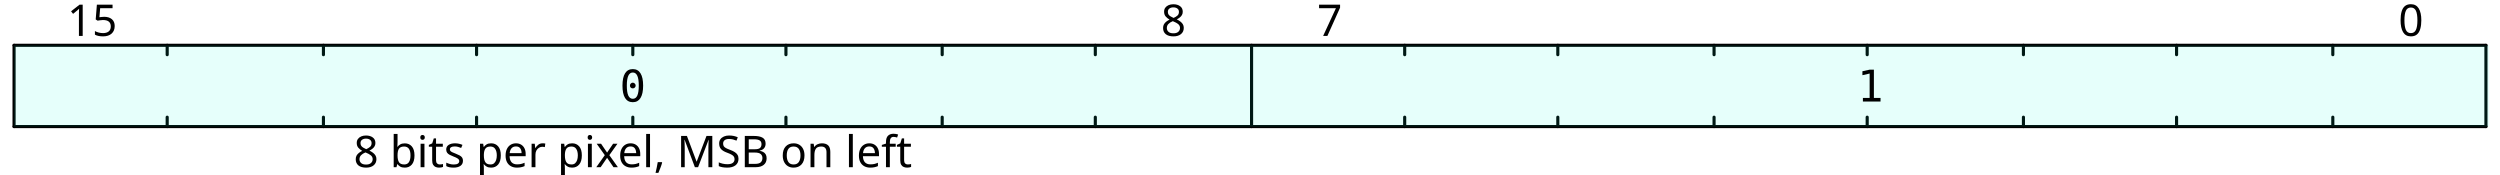
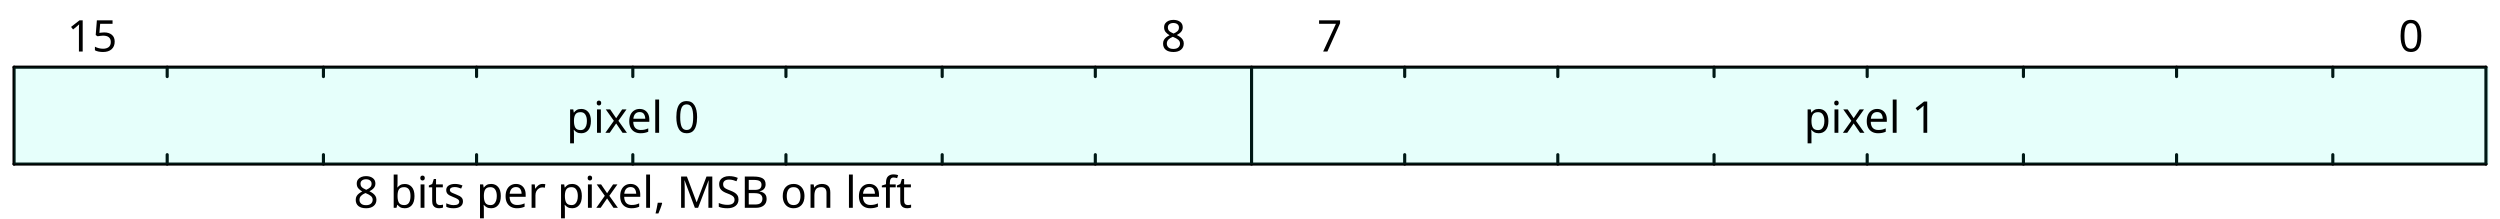
- <svg xmlns="http://www.w3.org/2000/svg" width="800" height="56" style="background-color:white" viewBox="0 0 800 56" class="WaveDrom">
+ <svg xmlns="http://www.w3.org/2000/svg" width="800" height="70" style="background-color:white" viewBox="0 0 800 70" class="WaveDrom">
  <g transform="translate(0.5,0.5)" text-anchor="middle" font-size="14" font-family="sans-serif" font-weight="normal">
-     <g transform="translate(4,14)">
+     <g transform="translate(4,21)">
      <g stroke="black" stroke-width="1" stroke-linecap="round">
        <line x2="791" />
-         <line y2="26" />
-         <line x2="791" y1="26" y2="26" />
-         <line x1="791" x2="791" y2="26" />
+         <line y2="31" />
+         <line x2="791" y1="31" y2="31" />
+         <line x1="791" x2="791" y2="31" />
        <line x1="742" x2="742" y2="3" />
-         <line x1="742" x2="742" y1="26" y2="23" />
+         <line x1="742" x2="742" y1="31" y2="28" />
        <line x1="692" x2="692" y2="3" />
-         <line x1="692" x2="692" y1="26" y2="23" />
+         <line x1="692" x2="692" y1="31" y2="28" />
        <line x1="643" x2="643" y2="3" />
-         <line x1="643" x2="643" y1="26" y2="23" />
+         <line x1="643" x2="643" y1="31" y2="28" />
        <line x1="593" x2="593" y2="3" />
-         <line x1="593" x2="593" y1="26" y2="23" />
+         <line x1="593" x2="593" y1="31" y2="28" />
        <line x1="544" x2="544" y2="3" />
-         <line x1="544" x2="544" y1="26" y2="23" />
+         <line x1="544" x2="544" y1="31" y2="28" />
        <line x1="494" x2="494" y2="3" />
-         <line x1="494" x2="494" y1="26" y2="23" />
+         <line x1="494" x2="494" y1="31" y2="28" />
        <line x1="445" x2="445" y2="3" />
-         <line x1="445" x2="445" y1="26" y2="23" />
-         <line x1="396" x2="396" y2="26" />
+         <line x1="445" x2="445" y1="31" y2="28" />
+         <line x1="396" x2="396" y2="31" />
        <line x1="346" x2="346" y2="3" />
-         <line x1="346" x2="346" y1="26" y2="23" />
+         <line x1="346" x2="346" y1="31" y2="28" />
        <line x1="297" x2="297" y2="3" />
-         <line x1="297" x2="297" y1="26" y2="23" />
+         <line x1="297" x2="297" y1="31" y2="28" />
        <line x1="247" x2="247" y2="3" />
-         <line x1="247" x2="247" y1="26" y2="23" />
+         <line x1="247" x2="247" y1="31" y2="28" />
        <line x1="198" x2="198" y2="3" />
-         <line x1="198" x2="198" y1="26" y2="23" />
+         <line x1="198" x2="198" y1="31" y2="28" />
        <line x1="148" x2="148" y2="3" />
-         <line x1="148" x2="148" y1="26" y2="23" />
+         <line x1="148" x2="148" y1="31" y2="28" />
        <line x1="99" x2="99" y2="3" />
-         <line x1="99" x2="99" y1="26" y2="23" />
+         <line x1="99" x2="99" y1="31" y2="28" />
        <line x1="49" x2="49" y2="3" />
-         <line x1="49" x2="49" y1="26" y2="23" />
+         <line x1="49" x2="49" y1="31" y2="28" />
      </g>
      <g>
        <g>
-           <rect x="396" width="396" height="26" style="fill-opacity:0.1;fill:hsl(170,100%,50%)" />
-           <rect width="396" height="26" style="fill-opacity:0.1;fill:hsl(170,100%,50%)" />
+           <rect x="396" width="396" height="31" field="pixel 1" style="fill-opacity:0.1;fill:hsl(170,100%,50%)" />
+           <rect width="396" height="31" field="pixel 0" style="fill-opacity:0.1;fill:hsl(170,100%,50%)" />
        </g>
-         <g transform="translate(25,-3)">
-           <text x="742">0</text>
-           <text x="396">7</text>
-           <text x="346">8</text>
-           <text>15</text>
+         <g transform="translate(25,-11)">
+           <g transform="translate(742)">
+             <text y="6">0</text>
+           </g>
+           <g transform="translate(396)">
+             <text y="6">7</text>
+           </g>
+           <g transform="translate(346)">
+             <text y="6">8</text>
+           </g>
+           <g transform="translate(0)">
+             <text y="6">15</text>
+           </g>
        </g>
-         <g transform="translate(25,18)">
-           <text x="569">
-             <tspan font-family="monospace">1</tspan>
-           </text>
-           <text x="173">
-             <tspan font-family="monospace">0</tspan>
-           </text>
+         <g transform="translate(25,15)">
+           <g transform="translate(569)">
+             <text y="6">
+               <tspan>pixel 1</tspan>
+             </text>
+           </g>
+           <g transform="translate(173)">
+             <text y="6">
+               <tspan>pixel 0</tspan>
+             </text>
+           </g>
        </g>
        <g transform="translate(25,39)">
          <g>
-             <text x="173">
-               <tspan>8 bits per pixel, MSB on left</tspan>
-             </text>
+             <g transform="translate(173)">
+               <text y="6">
+                 <tspan>8 bits per pixel, MSB on left</tspan>
+               </text>
+             </g>
          </g>
        </g>
      </g>
    </g>
  </g>
</svg>
